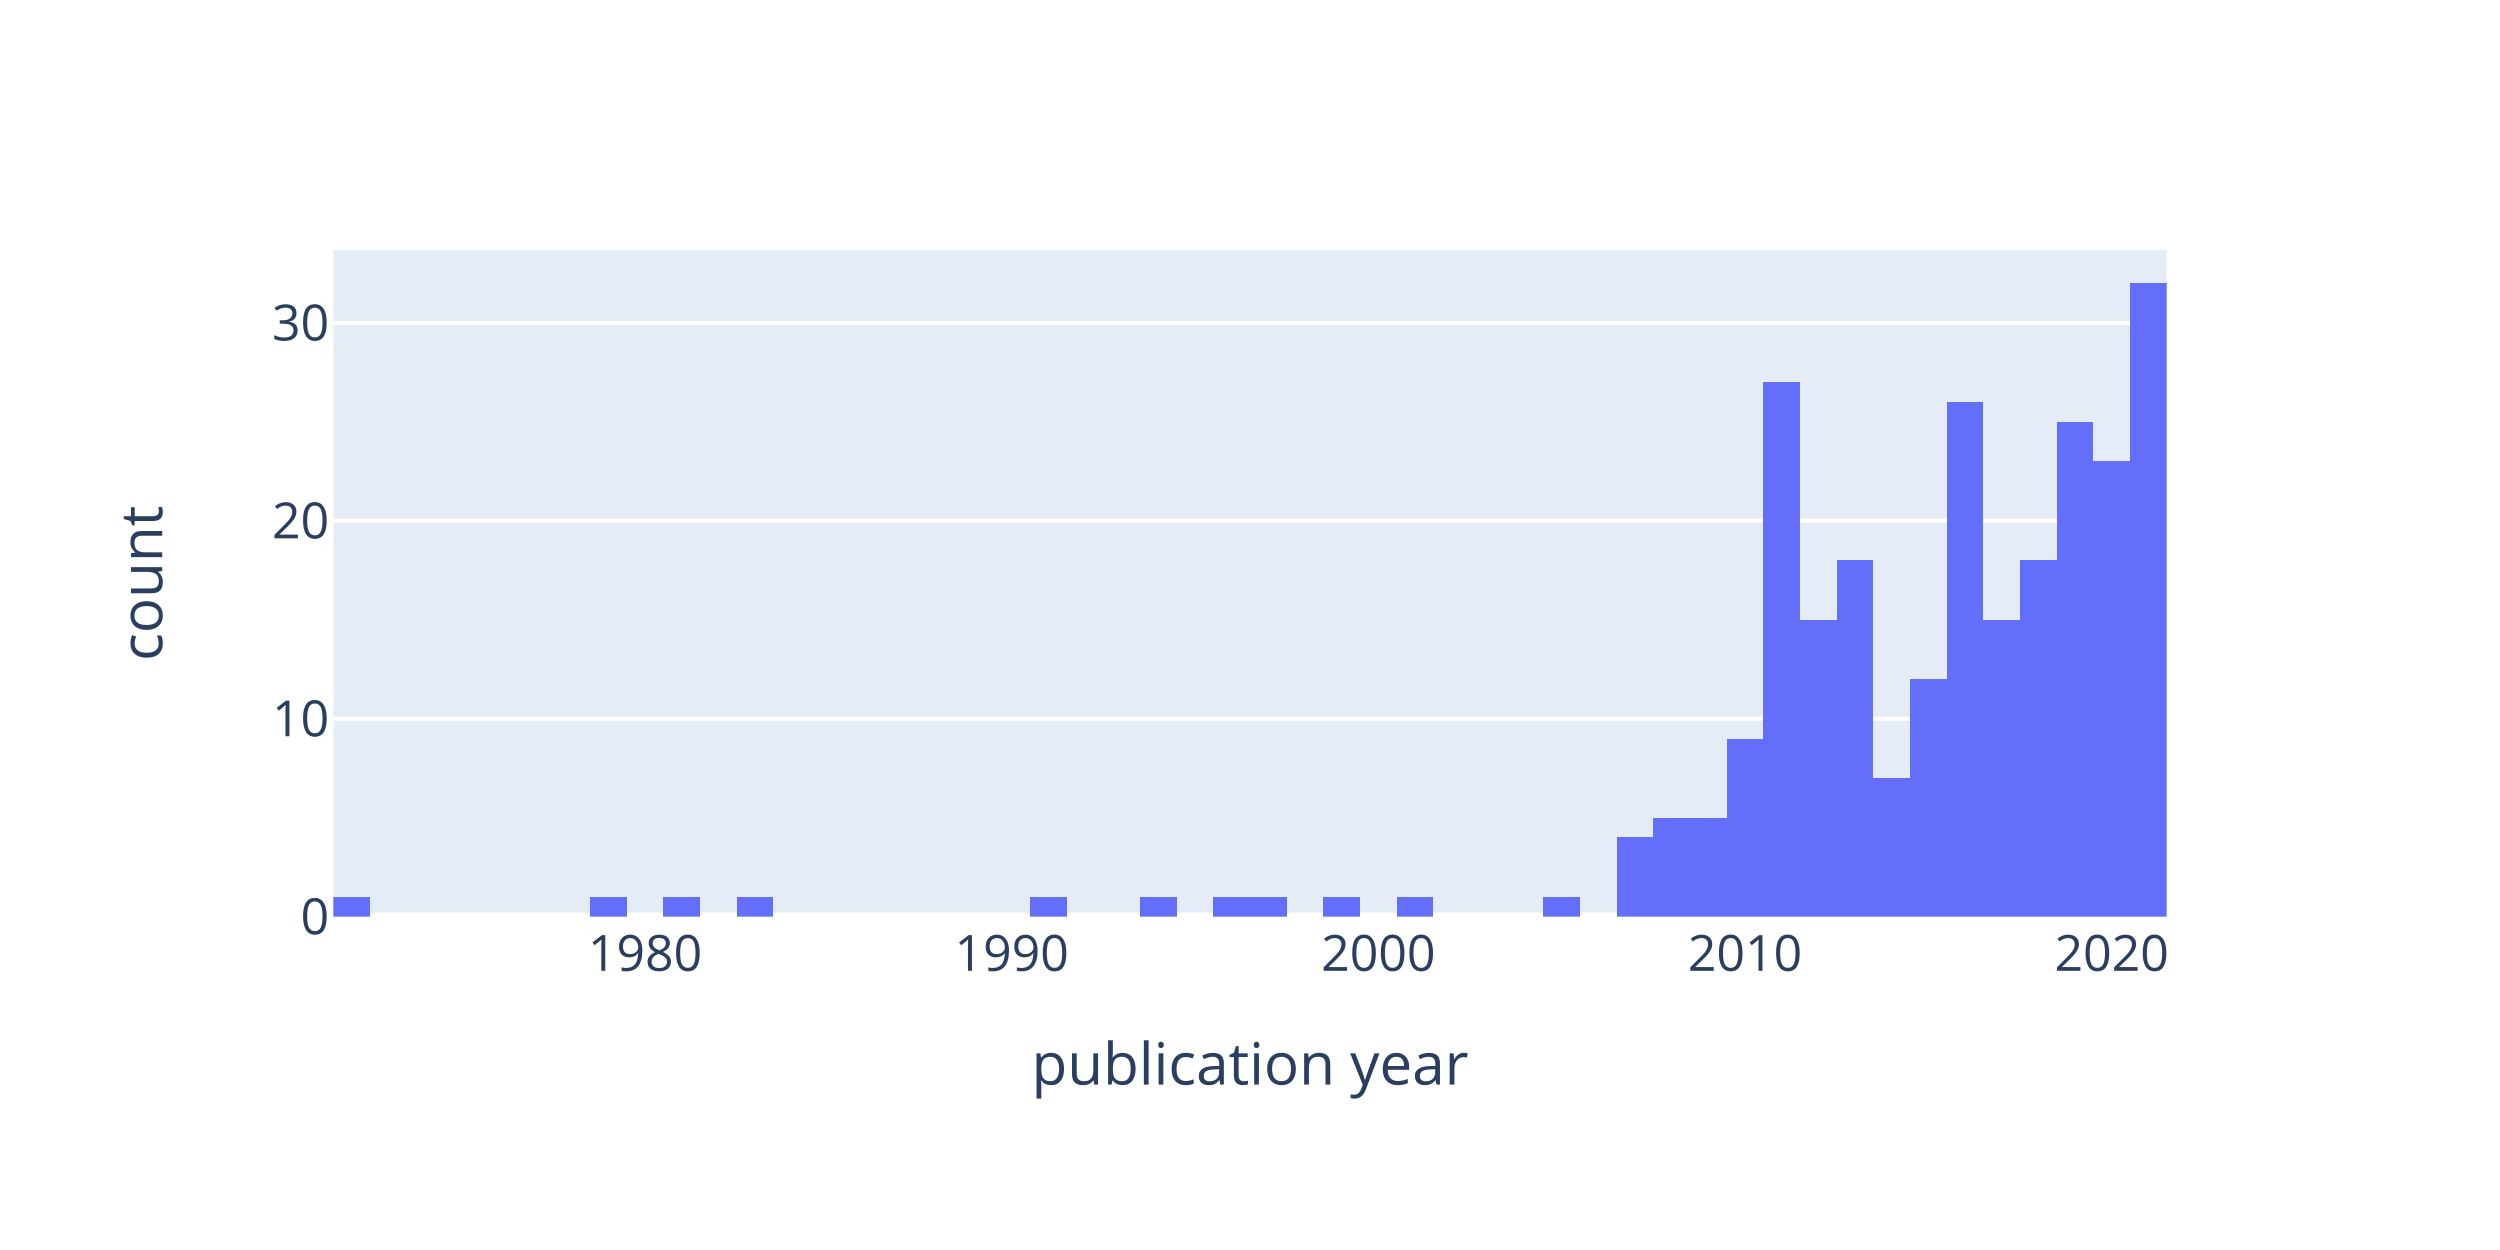
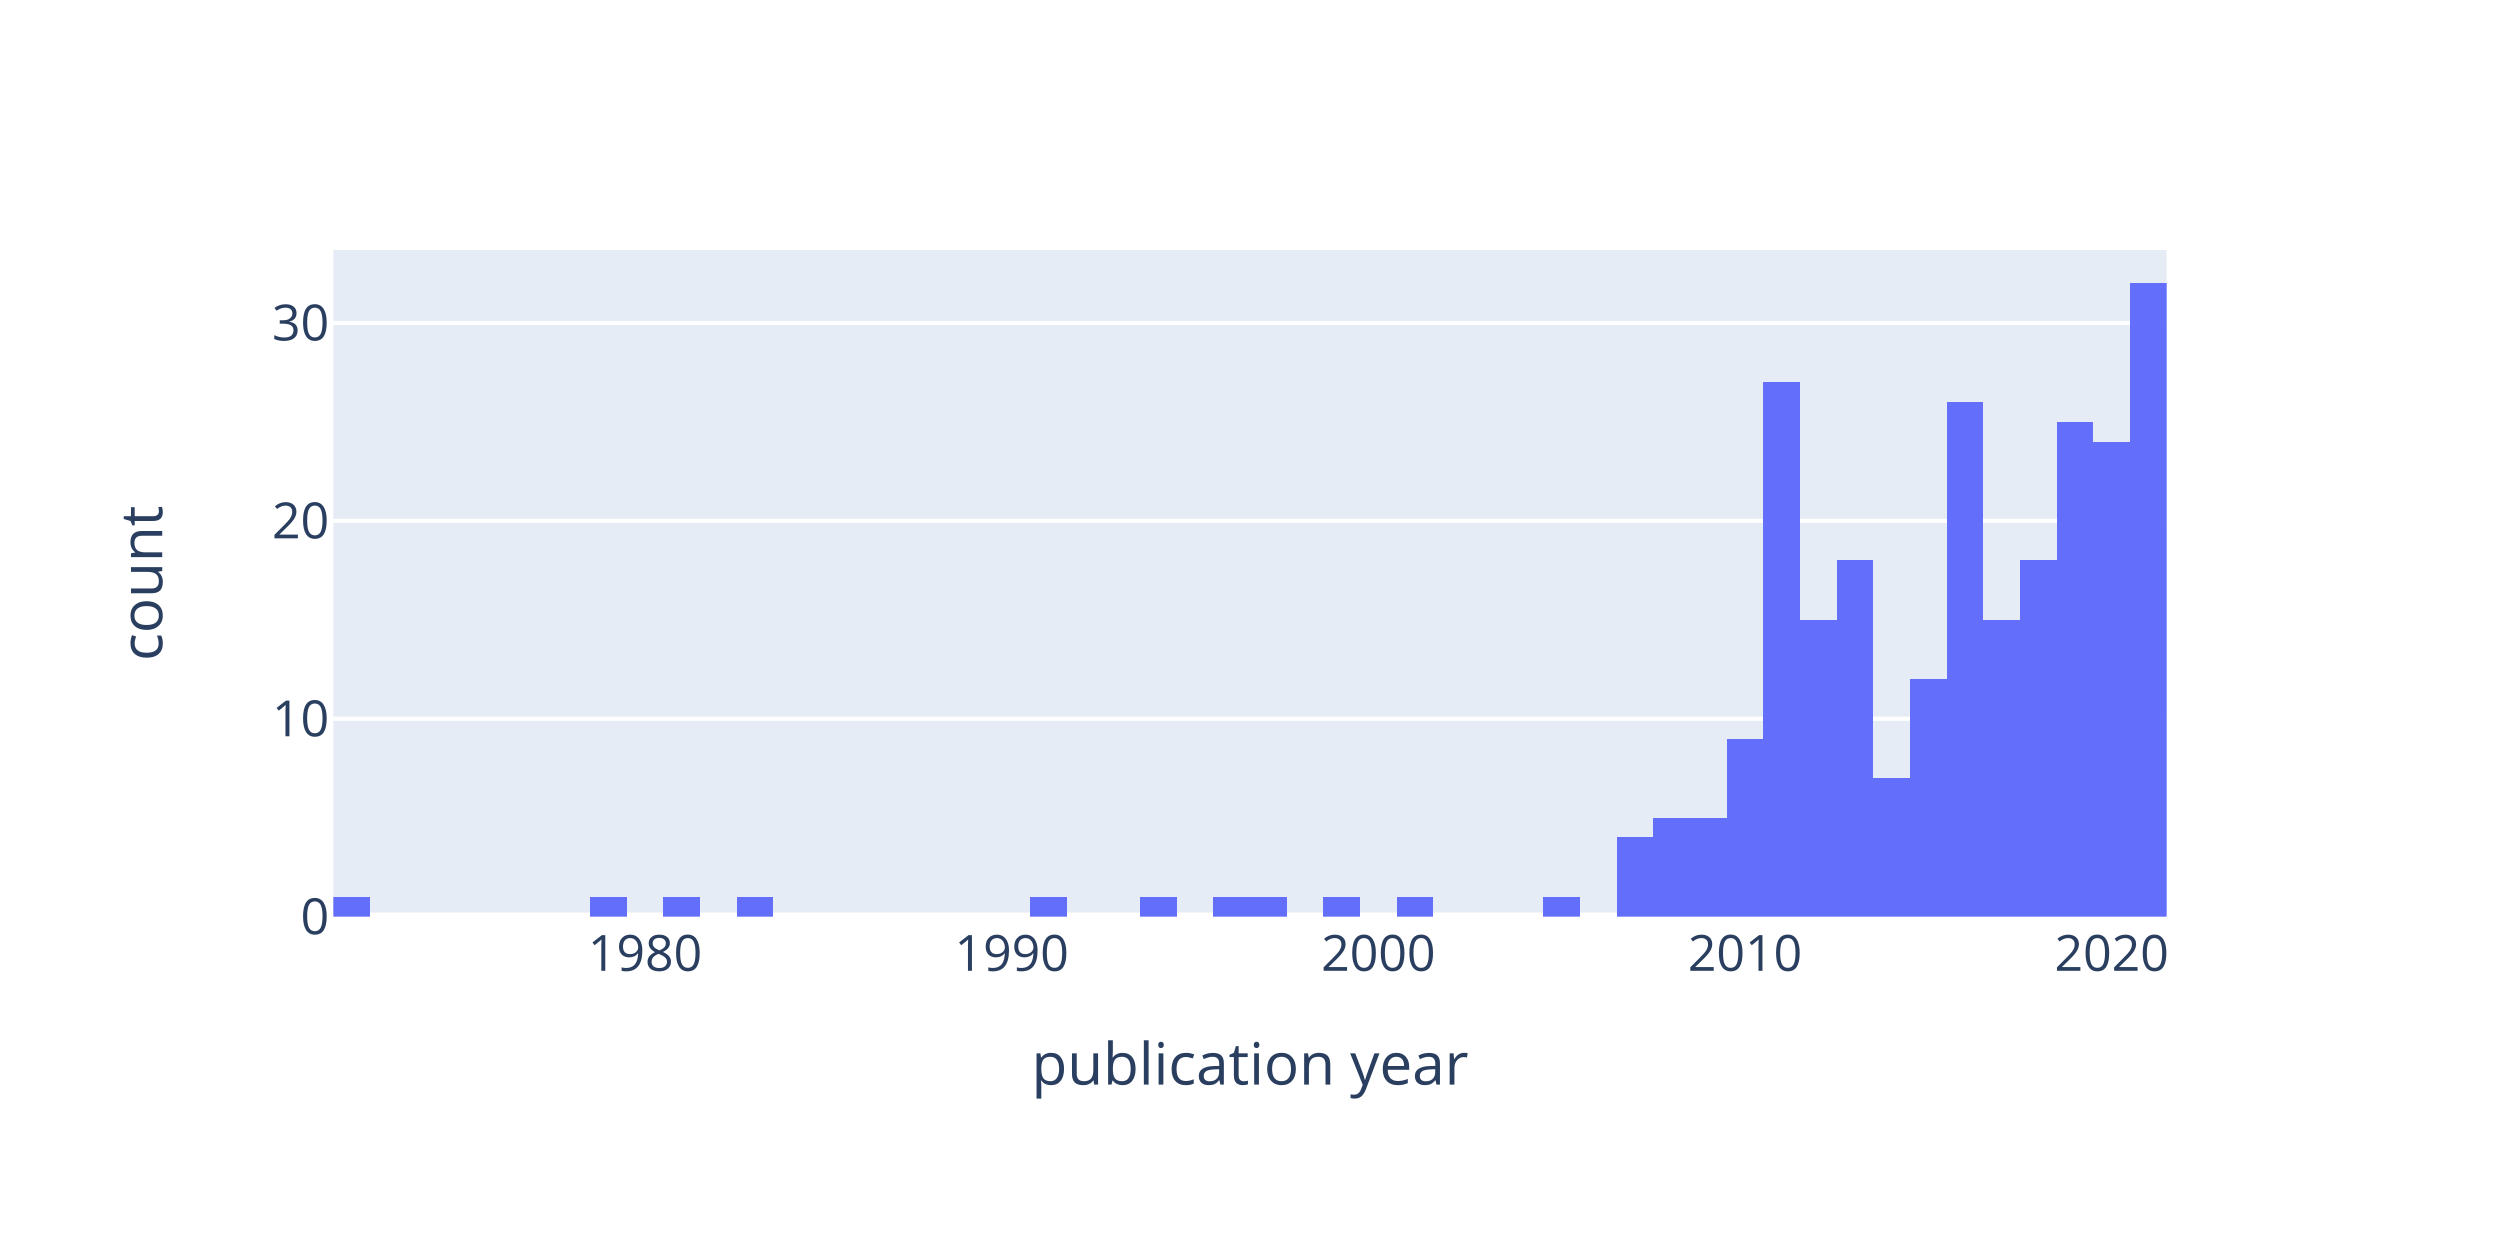
<svg xmlns="http://www.w3.org/2000/svg" class="main-svg" width="600" height="300" style="" viewBox="0 0 600 300">
  <rect x="0" y="0" width="600" height="300" style="fill: rgb(255, 255, 255); fill-opacity: 1;" />
-   <defs id="defs-0f5d1d">
+   <defs id="defs-3b5a02">
    <g class="clips">
-       <clipPath id="clip0f5d1dxyplot" class="plotclip">
+       <clipPath id="clip3b5a02xyplot" class="plotclip">
        <rect width="440" height="160" />
      </clipPath>
-       <clipPath class="axesclip" id="clip0f5d1dx">
+       <clipPath class="axesclip" id="clip3b5a02x">
        <rect x="80" y="0" width="440" height="300" />
      </clipPath>
-       <clipPath class="axesclip" id="clip0f5d1dy">
+       <clipPath class="axesclip" id="clip3b5a02y">
        <rect x="0" y="60" width="600" height="160" />
      </clipPath>
-       <clipPath class="axesclip" id="clip0f5d1dxy">
+       <clipPath class="axesclip" id="clip3b5a02xy">
        <rect x="80" y="60" width="440" height="160" />
      </clipPath>
    </g>
    <g class="gradients" />
    <g class="patterns" />
  </defs>
  <g class="bglayer">
    <rect class="bg" x="80" y="60" width="440" height="160" style="fill: rgb(229, 236, 246); fill-opacity: 1; stroke-width: 0;" />
  </g>
  <g class="layer-below">
    <g class="imagelayer" />
    <g class="shapelayer" />
  </g>
  <g class="cartesianlayer">
    <g class="subplot xy">
      <g class="layer-subplot">
        <g class="shapelayer" />
        <g class="imagelayer" />
      </g>
      <g class="gridlayer">
        <g class="x" />
        <g class="y">
          <path class="ygrid crisp" transform="translate(0,172.5)" d="M80,0h440" style="stroke: rgb(255, 255, 255); stroke-opacity: 1; stroke-width: 1px;" />
          <path class="ygrid crisp" transform="translate(0,125)" d="M80,0h440" style="stroke: rgb(255, 255, 255); stroke-opacity: 1; stroke-width: 1px;" />
          <path class="ygrid crisp" transform="translate(0,77.5)" d="M80,0h440" style="stroke: rgb(255, 255, 255); stroke-opacity: 1; stroke-width: 1px;" />
        </g>
      </g>
      <g class="zerolinelayer">
        <path class="yzl zl crisp" transform="translate(0,220)" d="M80,0h440" style="stroke: rgb(255, 255, 255); stroke-opacity: 1; stroke-width: 2px;" />
      </g>
      <path class="xlines-below" />
      <path class="ylines-below" />
      <g class="overlines-below" />
      <g class="xaxislayer-below" />
      <g class="yaxislayer-below" />
      <g class="overaxes-below" />
-       <g class="plot" transform="translate(80,60)" clip-path="url(#clip0f5d1dxyplot)">
+       <g class="plot" transform="translate(80,60)" clip-path="url(#clip3b5a02xyplot)">
        <g class="barlayer mlayer">
          <g class="trace bars" shape-rendering="crispEdges" style="opacity: 1;">
            <g class="points">
              <g class="point">
                <path d="M0,160V155.25H8.8V160Z" style="vector-effect: non-scaling-stroke; opacity: 1; stroke-width: 0px; fill: rgb(99, 110, 250); fill-opacity: 1;" />
              </g>
              <g class="point">
                <path d="M0,0Z" style="vector-effect: non-scaling-stroke; opacity: 1; stroke-width: 0px; fill: rgb(99, 110, 250); fill-opacity: 1;" />
              </g>
              <g class="point">
                <path d="M0,0Z" style="vector-effect: non-scaling-stroke; opacity: 1; stroke-width: 0px; fill: rgb(99, 110, 250); fill-opacity: 1;" />
              </g>
              <g class="point">
                <path d="M0,0Z" style="vector-effect: non-scaling-stroke; opacity: 1; stroke-width: 0px; fill: rgb(99, 110, 250); fill-opacity: 1;" />
              </g>
              <g class="point">
                <path d="M0,0Z" style="vector-effect: non-scaling-stroke; opacity: 1; stroke-width: 0px; fill: rgb(99, 110, 250); fill-opacity: 1;" />
              </g>
              <g class="point">
                <path d="M0,0Z" style="vector-effect: non-scaling-stroke; opacity: 1; stroke-width: 0px; fill: rgb(99, 110, 250); fill-opacity: 1;" />
              </g>
              <g class="point">
                <path d="M0,0Z" style="vector-effect: non-scaling-stroke; opacity: 1; stroke-width: 0px; fill: rgb(99, 110, 250); fill-opacity: 1;" />
              </g>
              <g class="point">
                <path d="M61.6,160V155.25H70.4V160Z" style="vector-effect: non-scaling-stroke; opacity: 1; stroke-width: 0px; fill: rgb(99, 110, 250); fill-opacity: 1;" />
              </g>
              <g class="point">
                <path d="M0,0Z" style="vector-effect: non-scaling-stroke; opacity: 1; stroke-width: 0px; fill: rgb(99, 110, 250); fill-opacity: 1;" />
              </g>
              <g class="point">
                <path d="M79.2,160V155.25H88V160Z" style="vector-effect: non-scaling-stroke; opacity: 1; stroke-width: 0px; fill: rgb(99, 110, 250); fill-opacity: 1;" />
              </g>
              <g class="point">
                <path d="M0,0Z" style="vector-effect: non-scaling-stroke; opacity: 1; stroke-width: 0px; fill: rgb(99, 110, 250); fill-opacity: 1;" />
              </g>
              <g class="point">
                <path d="M96.8,160V155.25H105.6V160Z" style="vector-effect: non-scaling-stroke; opacity: 1; stroke-width: 0px; fill: rgb(99, 110, 250); fill-opacity: 1;" />
              </g>
              <g class="point">
                <path d="M0,0Z" style="vector-effect: non-scaling-stroke; opacity: 1; stroke-width: 0px; fill: rgb(99, 110, 250); fill-opacity: 1;" />
              </g>
              <g class="point">
                <path d="M0,0Z" style="vector-effect: non-scaling-stroke; opacity: 1; stroke-width: 0px; fill: rgb(99, 110, 250); fill-opacity: 1;" />
              </g>
              <g class="point">
                <path d="M0,0Z" style="vector-effect: non-scaling-stroke; opacity: 1; stroke-width: 0px; fill: rgb(99, 110, 250); fill-opacity: 1;" />
              </g>
              <g class="point">
                <path d="M0,0Z" style="vector-effect: non-scaling-stroke; opacity: 1; stroke-width: 0px; fill: rgb(99, 110, 250); fill-opacity: 1;" />
              </g>
              <g class="point">
                <path d="M0,0Z" style="vector-effect: non-scaling-stroke; opacity: 1; stroke-width: 0px; fill: rgb(99, 110, 250); fill-opacity: 1;" />
              </g>
              <g class="point">
                <path d="M0,0Z" style="vector-effect: non-scaling-stroke; opacity: 1; stroke-width: 0px; fill: rgb(99, 110, 250); fill-opacity: 1;" />
              </g>
              <g class="point">
                <path d="M0,0Z" style="vector-effect: non-scaling-stroke; opacity: 1; stroke-width: 0px; fill: rgb(99, 110, 250); fill-opacity: 1;" />
              </g>
              <g class="point">
                <path d="M167.2,160V155.25H176V160Z" style="vector-effect: non-scaling-stroke; opacity: 1; stroke-width: 0px; fill: rgb(99, 110, 250); fill-opacity: 1;" />
              </g>
              <g class="point">
                <path d="M0,0Z" style="vector-effect: non-scaling-stroke; opacity: 1; stroke-width: 0px; fill: rgb(99, 110, 250); fill-opacity: 1;" />
              </g>
              <g class="point">
                <path d="M0,0Z" style="vector-effect: non-scaling-stroke; opacity: 1; stroke-width: 0px; fill: rgb(99, 110, 250); fill-opacity: 1;" />
              </g>
              <g class="point">
                <path d="M193.6,160V155.25H202.4V160Z" style="vector-effect: non-scaling-stroke; opacity: 1; stroke-width: 0px; fill: rgb(99, 110, 250); fill-opacity: 1;" />
              </g>
              <g class="point">
                <path d="M0,0Z" style="vector-effect: non-scaling-stroke; opacity: 1; stroke-width: 0px; fill: rgb(99, 110, 250); fill-opacity: 1;" />
              </g>
              <g class="point">
                <path d="M211.2,160V155.25H220V160Z" style="vector-effect: non-scaling-stroke; opacity: 1; stroke-width: 0px; fill: rgb(99, 110, 250); fill-opacity: 1;" />
              </g>
              <g class="point">
                <path d="M220,160V155.25H228.8V160Z" style="vector-effect: non-scaling-stroke; opacity: 1; stroke-width: 0px; fill: rgb(99, 110, 250); fill-opacity: 1;" />
              </g>
              <g class="point">
                <path d="M0,0Z" style="vector-effect: non-scaling-stroke; opacity: 1; stroke-width: 0px; fill: rgb(99, 110, 250); fill-opacity: 1;" />
              </g>
              <g class="point">
                <path d="M237.6,160V155.25H246.4V160Z" style="vector-effect: non-scaling-stroke; opacity: 1; stroke-width: 0px; fill: rgb(99, 110, 250); fill-opacity: 1;" />
              </g>
              <g class="point">
                <path d="M0,0Z" style="vector-effect: non-scaling-stroke; opacity: 1; stroke-width: 0px; fill: rgb(99, 110, 250); fill-opacity: 1;" />
              </g>
              <g class="point">
                <path d="M255.2,160V155.25H264V160Z" style="vector-effect: non-scaling-stroke; opacity: 1; stroke-width: 0px; fill: rgb(99, 110, 250); fill-opacity: 1;" />
              </g>
              <g class="point">
                <path d="M0,0Z" style="vector-effect: non-scaling-stroke; opacity: 1; stroke-width: 0px; fill: rgb(99, 110, 250); fill-opacity: 1;" />
              </g>
              <g class="point">
                <path d="M0,0Z" style="vector-effect: non-scaling-stroke; opacity: 1; stroke-width: 0px; fill: rgb(99, 110, 250); fill-opacity: 1;" />
              </g>
              <g class="point">
                <path d="M0,0Z" style="vector-effect: non-scaling-stroke; opacity: 1; stroke-width: 0px; fill: rgb(99, 110, 250); fill-opacity: 1;" />
              </g>
              <g class="point">
                <path d="M290.4,160V155.25H299.2V160Z" style="vector-effect: non-scaling-stroke; opacity: 1; stroke-width: 0px; fill: rgb(99, 110, 250); fill-opacity: 1;" />
              </g>
              <g class="point">
                <path d="M0,0Z" style="vector-effect: non-scaling-stroke; opacity: 1; stroke-width: 0px; fill: rgb(99, 110, 250); fill-opacity: 1;" />
              </g>
              <g class="point">
                <path d="M308,160V141H316.8V160Z" style="vector-effect: non-scaling-stroke; opacity: 1; stroke-width: 0px; fill: rgb(99, 110, 250); fill-opacity: 1;" />
              </g>
              <g class="point">
                <path d="M316.8,160V136.25H325.6V160Z" style="vector-effect: non-scaling-stroke; opacity: 1; stroke-width: 0px; fill: rgb(99, 110, 250); fill-opacity: 1;" />
              </g>
              <g class="point">
                <path d="M325.6,160V136.25H334.4V160Z" style="vector-effect: non-scaling-stroke; opacity: 1; stroke-width: 0px; fill: rgb(99, 110, 250); fill-opacity: 1;" />
              </g>
              <g class="point">
                <path d="M334.4,160V117.25H343.2V160Z" style="vector-effect: non-scaling-stroke; opacity: 1; stroke-width: 0px; fill: rgb(99, 110, 250); fill-opacity: 1;" />
              </g>
              <g class="point">
                <path d="M343.2,160V31.75H352V160Z" style="vector-effect: non-scaling-stroke; opacity: 1; stroke-width: 0px; fill: rgb(99, 110, 250); fill-opacity: 1;" />
              </g>
              <g class="point">
                <path d="M352,160V88.75H360.8V160Z" style="vector-effect: non-scaling-stroke; opacity: 1; stroke-width: 0px; fill: rgb(99, 110, 250); fill-opacity: 1;" />
              </g>
              <g class="point">
                <path d="M360.8,160V74.5H369.6V160Z" style="vector-effect: non-scaling-stroke; opacity: 1; stroke-width: 0px; fill: rgb(99, 110, 250); fill-opacity: 1;" />
              </g>
              <g class="point">
                <path d="M369.6,160V126.75H378.4V160Z" style="vector-effect: non-scaling-stroke; opacity: 1; stroke-width: 0px; fill: rgb(99, 110, 250); fill-opacity: 1;" />
              </g>
              <g class="point">
                <path d="M378.4,160V103H387.2V160Z" style="vector-effect: non-scaling-stroke; opacity: 1; stroke-width: 0px; fill: rgb(99, 110, 250); fill-opacity: 1;" />
              </g>
              <g class="point">
                <path d="M387.2,160V36.5H396V160Z" style="vector-effect: non-scaling-stroke; opacity: 1; stroke-width: 0px; fill: rgb(99, 110, 250); fill-opacity: 1;" />
              </g>
              <g class="point">
                <path d="M396,160V88.75H404.8V160Z" style="vector-effect: non-scaling-stroke; opacity: 1; stroke-width: 0px; fill: rgb(99, 110, 250); fill-opacity: 1;" />
              </g>
              <g class="point">
                <path d="M404.8,160V74.5H413.6V160Z" style="vector-effect: non-scaling-stroke; opacity: 1; stroke-width: 0px; fill: rgb(99, 110, 250); fill-opacity: 1;" />
              </g>
              <g class="point">
                <path d="M413.6,160V41.25H422.4V160Z" style="vector-effect: non-scaling-stroke; opacity: 1; stroke-width: 0px; fill: rgb(99, 110, 250); fill-opacity: 1;" />
              </g>
              <g class="point">
-                 <path d="M422.4,160V50.75H431.2V160Z" style="vector-effect: non-scaling-stroke; opacity: 1; stroke-width: 0px; fill: rgb(99, 110, 250); fill-opacity: 1;" />
+                 <path d="M422.4,160V46H431.2V160Z" style="vector-effect: non-scaling-stroke; opacity: 1; stroke-width: 0px; fill: rgb(99, 110, 250); fill-opacity: 1;" />
              </g>
              <g class="point">
                <path d="M431.2,160V8H440V160Z" style="vector-effect: non-scaling-stroke; opacity: 1; stroke-width: 0px; fill: rgb(99, 110, 250); fill-opacity: 1;" />
              </g>
            </g>
          </g>
        </g>
      </g>
      <g class="overplot" />
      <path class="xlines-above crisp" d="M0,0" style="fill: none;" />
      <path class="ylines-above crisp" d="M0,0" style="fill: none;" />
      <g class="overlines-above" />
      <g class="xaxislayer-above">
        <g class="xtick">
          <text text-anchor="middle" x="0" y="233" transform="translate(154.8,0)" style="font-family: 'Open Sans', verdana, arial, sans-serif; font-size: 12px; fill: rgb(42, 63, 95); fill-opacity: 1; white-space: pre; opacity: 1;">1980</text>
        </g>
        <g class="xtick">
          <text text-anchor="middle" x="0" y="233" style="font-family: 'Open Sans', verdana, arial, sans-serif; font-size: 12px; fill: rgb(42, 63, 95); fill-opacity: 1; white-space: pre; opacity: 1;" transform="translate(242.8,0)">1990</text>
        </g>
        <g class="xtick">
          <text text-anchor="middle" x="0" y="233" style="font-family: 'Open Sans', verdana, arial, sans-serif; font-size: 12px; fill: rgb(42, 63, 95); fill-opacity: 1; white-space: pre; opacity: 1;" transform="translate(330.8,0)">2000</text>
        </g>
        <g class="xtick">
          <text text-anchor="middle" x="0" y="233" style="font-family: 'Open Sans', verdana, arial, sans-serif; font-size: 12px; fill: rgb(42, 63, 95); fill-opacity: 1; white-space: pre; opacity: 1;" transform="translate(418.8,0)">2010</text>
        </g>
        <g class="xtick">
          <text text-anchor="middle" x="0" y="233" style="font-family: 'Open Sans', verdana, arial, sans-serif; font-size: 12px; fill: rgb(42, 63, 95); fill-opacity: 1; white-space: pre; opacity: 1;" transform="translate(506.8,0)">2020</text>
        </g>
      </g>
      <g class="yaxislayer-above">
        <g class="ytick">
          <text text-anchor="end" x="79" y="4.2" transform="translate(0,220)" style="font-family: 'Open Sans', verdana, arial, sans-serif; font-size: 12px; fill: rgb(42, 63, 95); fill-opacity: 1; white-space: pre; opacity: 1;">0</text>
        </g>
        <g class="ytick">
          <text text-anchor="end" x="79" y="4.2" style="font-family: 'Open Sans', verdana, arial, sans-serif; font-size: 12px; fill: rgb(42, 63, 95); fill-opacity: 1; white-space: pre; opacity: 1;" transform="translate(0,172.5)">10</text>
        </g>
        <g class="ytick">
          <text text-anchor="end" x="79" y="4.2" style="font-family: 'Open Sans', verdana, arial, sans-serif; font-size: 12px; fill: rgb(42, 63, 95); fill-opacity: 1; white-space: pre; opacity: 1;" transform="translate(0,125)">20</text>
        </g>
        <g class="ytick">
          <text text-anchor="end" x="79" y="4.2" style="font-family: 'Open Sans', verdana, arial, sans-serif; font-size: 12px; fill: rgb(42, 63, 95); fill-opacity: 1; white-space: pre; opacity: 1;" transform="translate(0,77.5)">30</text>
        </g>
      </g>
      <g class="overaxes-above" />
    </g>
  </g>
  <g class="polarlayer" />
  <g class="smithlayer" />
  <g class="ternarylayer" />
  <g class="geolayer" />
  <g class="funnelarealayer" />
  <g class="pielayer" />
  <g class="iciclelayer" />
  <g class="treemaplayer" />
  <g class="sunburstlayer" />
  <g class="glimages" />
-   <defs id="topdefs-0f5d1d">
+   <defs id="topdefs-3b5a02">
    <g class="clips" />
  </defs>
  <g class="layer-above">
    <g class="imagelayer" />
    <g class="shapelayer" />
  </g>
  <g class="infolayer">
    <g class="g-gtitle" />
    <g class="g-xtitle">
      <text class="xtitle" x="300" y="260.3" text-anchor="middle" style="font-family: 'Open Sans', verdana, arial, sans-serif; font-size: 14px; fill: rgb(42, 63, 95); opacity: 1; font-weight: normal; white-space: pre;">publication year</text>
    </g>
    <g class="g-ytitle">
      <text class="ytitle" transform="rotate(-90,38.93438,140)" x="38.934" y="140" text-anchor="middle" style="font-family: 'Open Sans', verdana, arial, sans-serif; font-size: 14px; fill: rgb(42, 63, 95); opacity: 1; font-weight: normal; white-space: pre;">count</text>
    </g>
  </g>
</svg>
